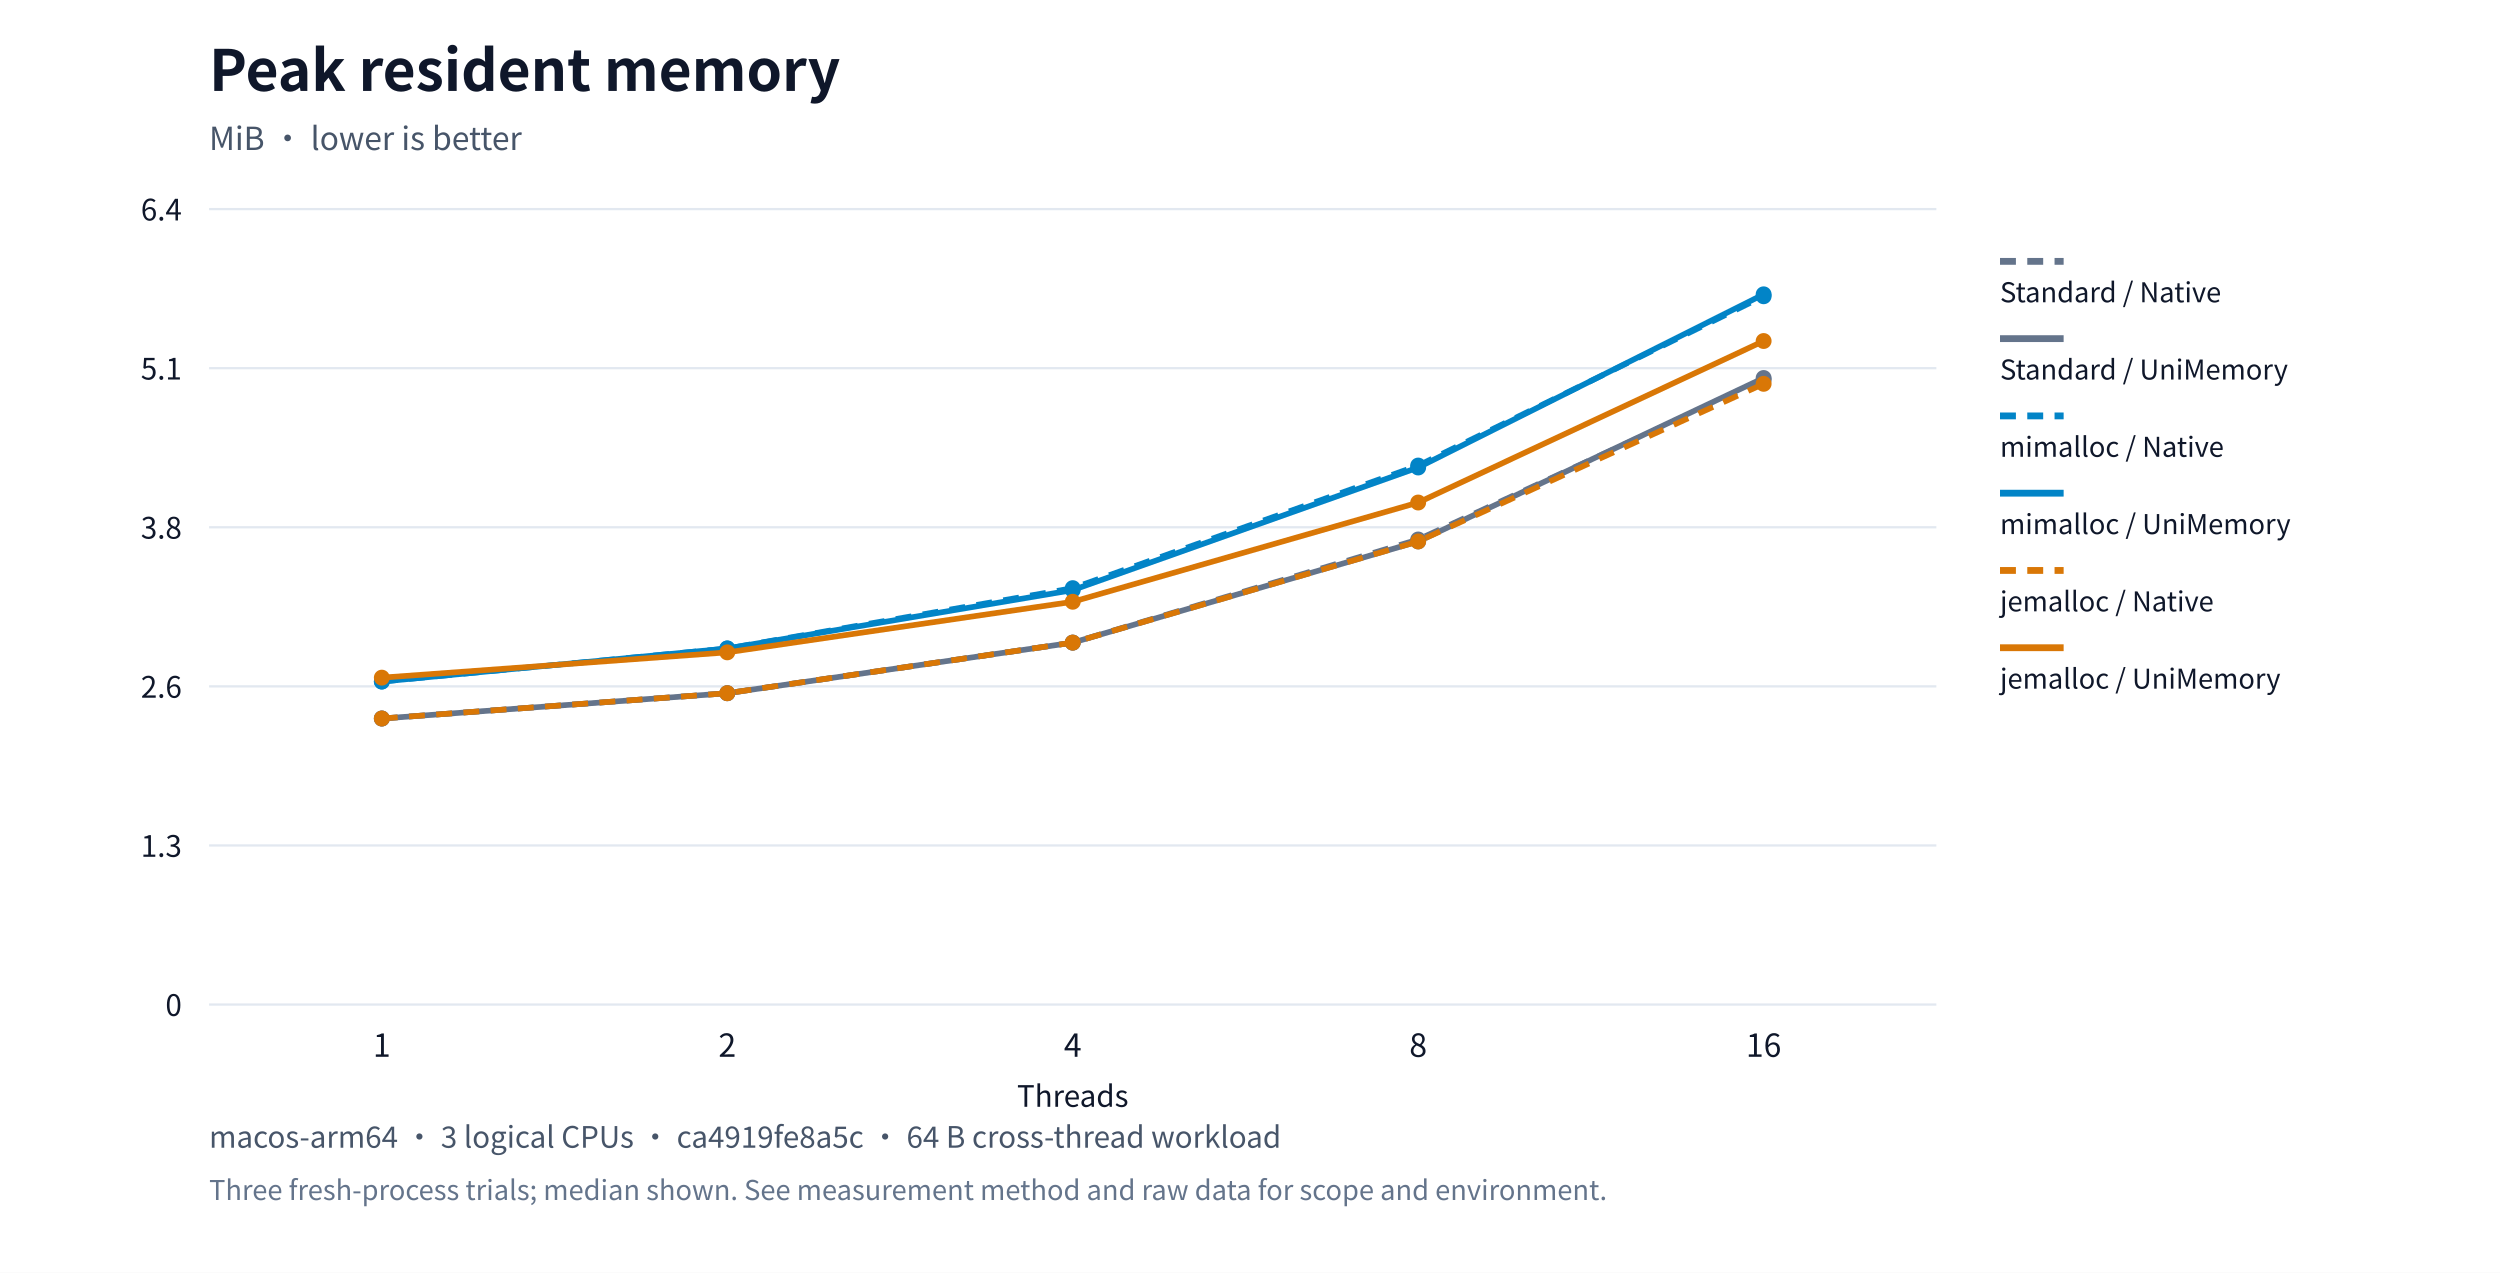
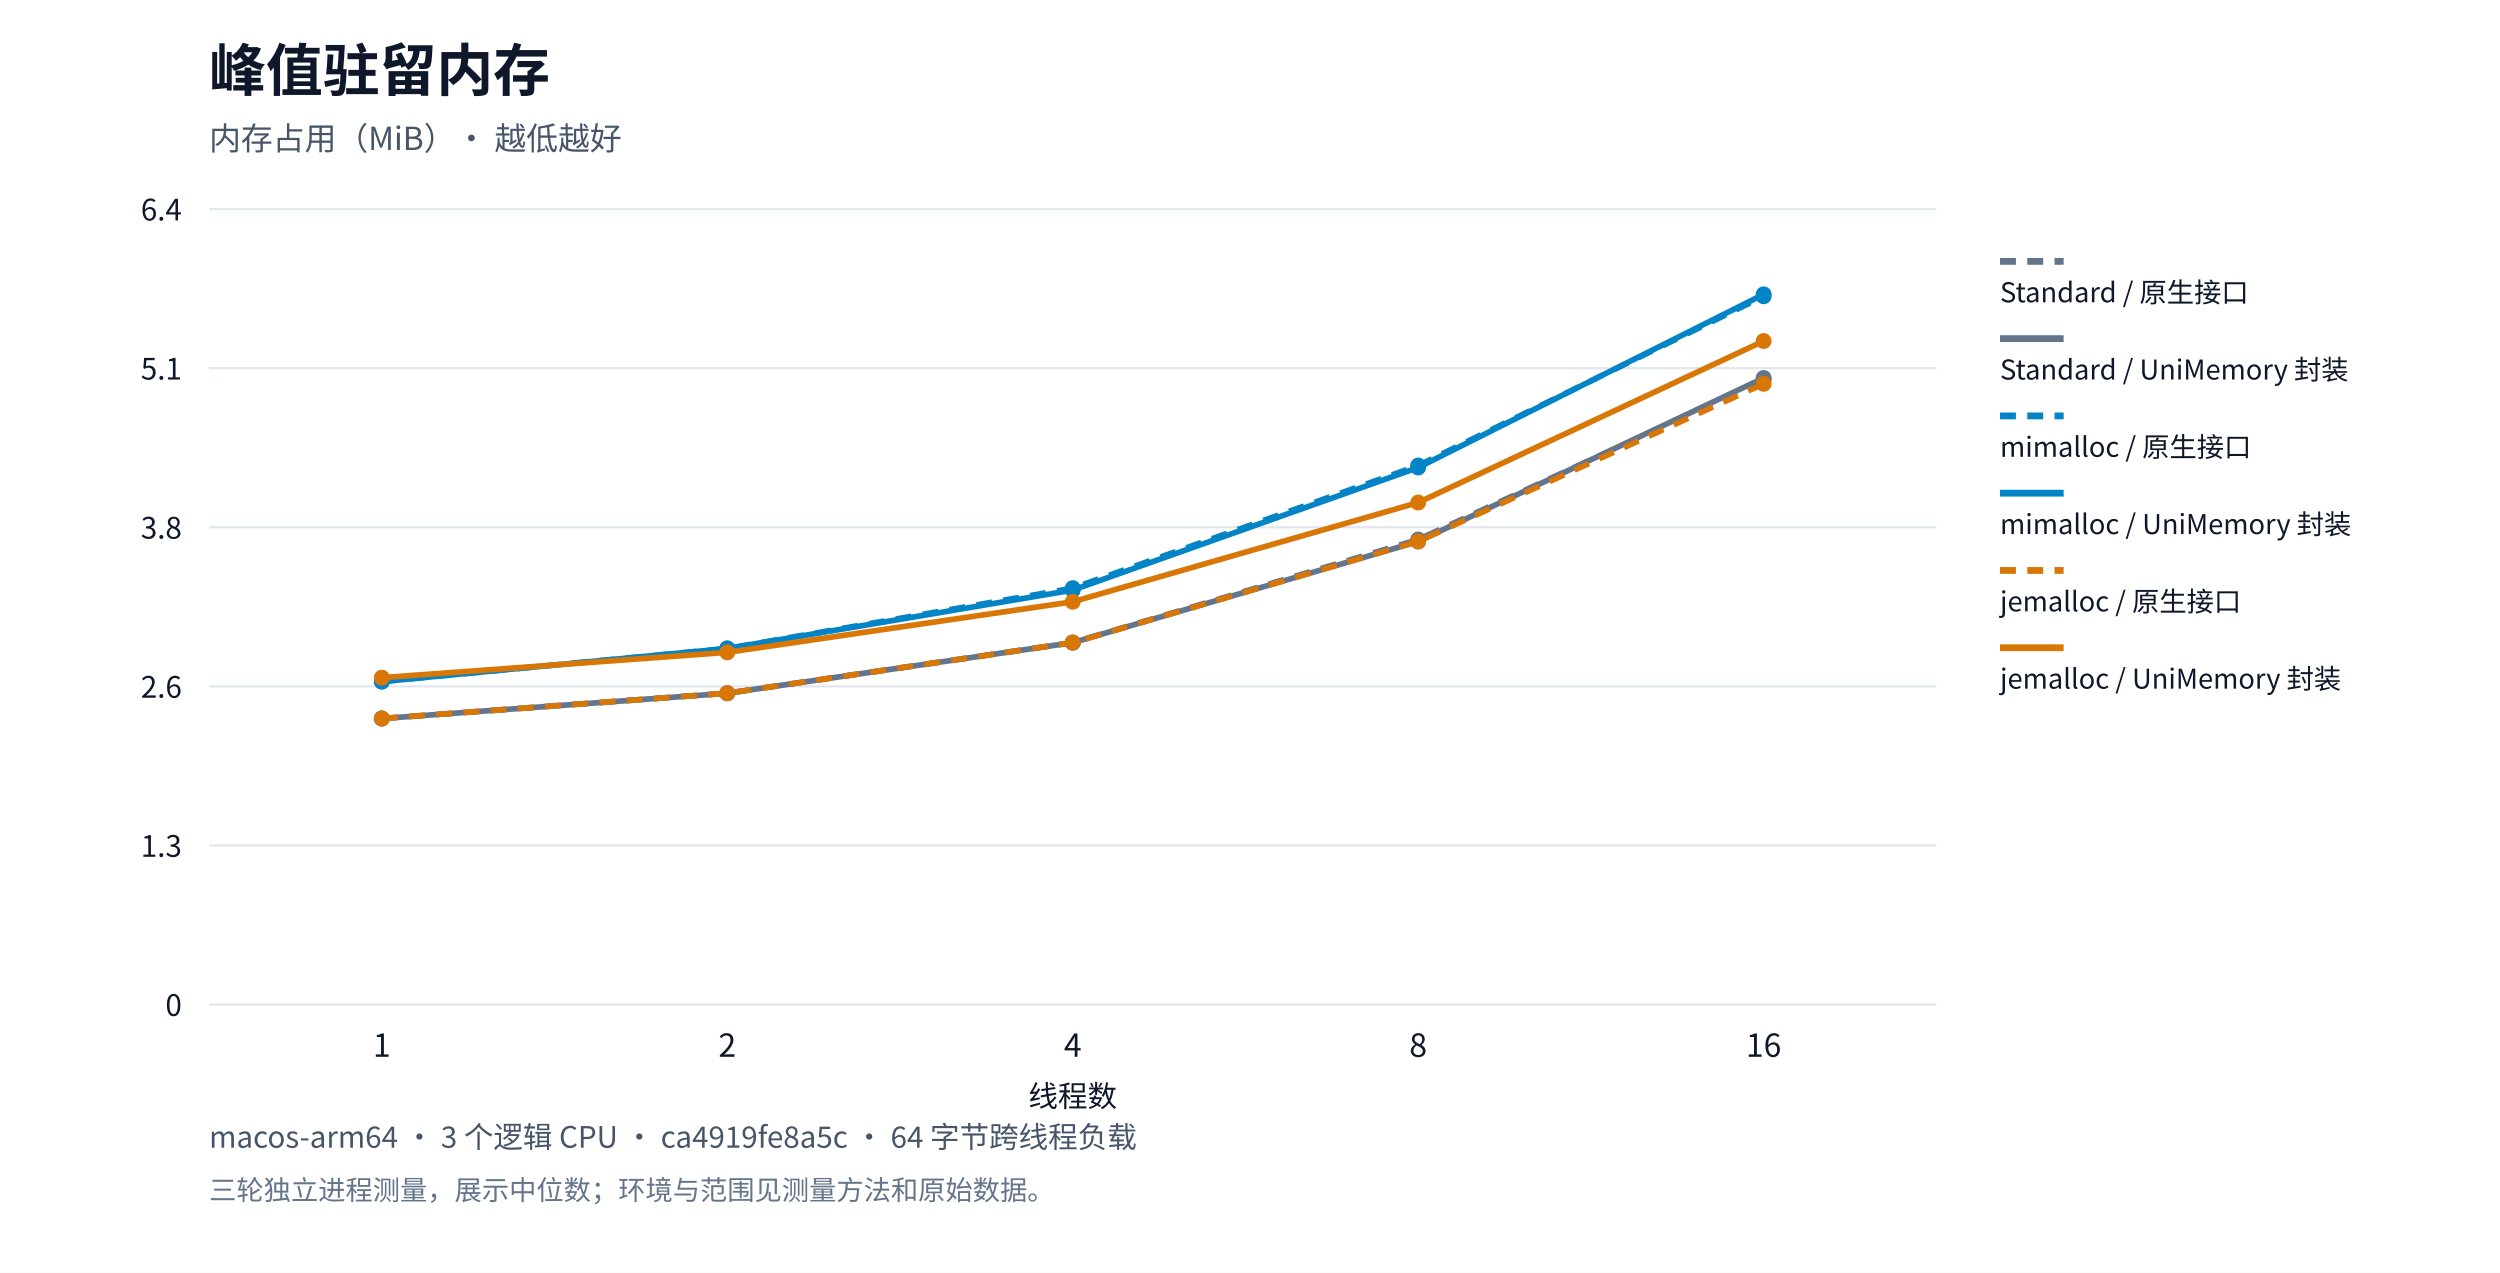
- <svg xmlns="http://www.w3.org/2000/svg" xml:lang="en" viewBox="0 0 1100 560" role="img">
+ <svg xmlns="http://www.w3.org/2000/svg" xml:lang="zh-CN" viewBox="0 0 1100 560" role="img">
  <rect width="1100" height="560" fill="#ffffff" />
  <g font-family="system-ui,Segoe UI,Microsoft YaHei,PingFang SC,Noto Sans CJK SC,sans-serif" fill="#0f172a">
-     <text x="92" y="40" font-size="25" font-weight="650">Peak resident memory</text>
-     <text x="92" y="66" font-size="14" fill="#475569">MiB · lower is better</text>
+     <text x="92" y="40" font-size="25" font-weight="650">峰值驻留内存</text>
+     <text x="92" y="66" font-size="14" fill="#475569">内存占用（MiB）· 越低越好</text>
    <path d="M92,442.0h760" stroke="#e2e8f0" />
    <text x="80" y="447.0" text-anchor="end" font-size="13">0</text>
    <path d="M92,372.0h760" stroke="#e2e8f0" />
    <text x="80" y="377.0" text-anchor="end" font-size="13">1.3</text>
    <path d="M92,302.0h760" stroke="#e2e8f0" />
    <text x="80" y="307.0" text-anchor="end" font-size="13">2.6</text>
    <path d="M92,232.0h760" stroke="#e2e8f0" />
    <text x="80" y="237.0" text-anchor="end" font-size="13">3.8</text>
    <path d="M92,162.0h760" stroke="#e2e8f0" />
    <text x="80" y="167.0" text-anchor="end" font-size="13">5.1</text>
    <path d="M92,92.0h760" stroke="#e2e8f0" />
    <text x="80" y="97.0" text-anchor="end" font-size="13">6.4</text>
    <text x="168.0" y="465" text-anchor="middle" font-size="14">1</text>
    <text x="320.0" y="465" text-anchor="middle" font-size="14">2</text>
    <text x="472.0" y="465" text-anchor="middle" font-size="14">4</text>
    <text x="624.0" y="465" text-anchor="middle" font-size="14">8</text>
    <text x="776.0" y="465" text-anchor="middle" font-size="14">16</text>
    <circle cx="168.0" cy="316.144" r="3.5" fill="#64748b" />
    <circle cx="320.0" cy="305.014" r="3.5" fill="#64748b" />
    <circle cx="472.0" cy="282.753" r="3.5" fill="#64748b" />
    <circle cx="624.0" cy="237.377" r="3.5" fill="#64748b" />
    <circle cx="776.0" cy="167.171" r="3.5" fill="#64748b" />
    <polyline points="168.0,316.144 320.0,305.014 472.0,282.753 624.0,237.377 776.0,167.171" fill="none" stroke="#64748b" stroke-width="2.5" stroke-dasharray="7 5" />
    <path d="M880,115h28" stroke="#64748b" stroke-width="3" stroke-dasharray="7 5" />
-     <text x="880" y="133" font-size="12">Standard / Native</text>
+     <text x="880" y="133" font-size="12">Standard / 原生接口</text>
    <circle cx="168.0" cy="316.144" r="3.5" fill="#64748b" />
    <circle cx="320.0" cy="305.014" r="3.5" fill="#64748b" />
    <circle cx="472.0" cy="282.753" r="3.5" fill="#64748b" />
    <circle cx="624.0" cy="238.233" r="3.5" fill="#64748b" />
    <circle cx="776.0" cy="166.315" r="3.5" fill="#64748b" />
    <polyline points="168.0,316.144 320.0,305.014 472.0,282.753 624.0,238.233 776.0,166.315" fill="none" stroke="#64748b" stroke-width="2.5" />
    <path d="M880,149h28" stroke="#64748b" stroke-width="3" />
-     <text x="880" y="167" font-size="12">Standard / UniMemory</text>
+     <text x="880" y="167" font-size="12">Standard / UniMemory 封装</text>
    <circle cx="168.0" cy="299.877" r="3.5" fill="#0284c7" />
    <circle cx="320.0" cy="285.322" r="3.5" fill="#0284c7" />
    <circle cx="472.0" cy="258.781" r="3.5" fill="#0284c7" />
    <circle cx="624.0" cy="204.842" r="3.5" fill="#0284c7" />
    <circle cx="776.0" cy="130.356" r="3.5" fill="#0284c7" />
    <polyline points="168.0,299.877 320.0,285.322 472.0,258.781 624.0,204.842 776.0,130.356" fill="none" stroke="#0284c7" stroke-width="2.5" stroke-dasharray="7 5" />
    <path d="M880,183h28" stroke="#0284c7" stroke-width="3" stroke-dasharray="7 5" />
-     <text x="880" y="201" font-size="12">mimalloc / Native</text>
+     <text x="880" y="201" font-size="12">mimalloc / 原生接口</text>
    <circle cx="168.0" cy="299.877" r="3.5" fill="#0284c7" />
    <circle cx="320.0" cy="285.322" r="3.5" fill="#0284c7" />
    <circle cx="472.0" cy="259.637" r="3.5" fill="#0284c7" />
    <circle cx="624.0" cy="205.699" r="3.5" fill="#0284c7" />
    <circle cx="776.0" cy="129.5" r="3.5" fill="#0284c7" />
    <polyline points="168.0,299.877 320.0,285.322 472.0,259.637 624.0,205.699 776.0,129.5" fill="none" stroke="#0284c7" stroke-width="2.5" />
    <path d="M880,217h28" stroke="#0284c7" stroke-width="3" />
-     <text x="880" y="235" font-size="12">mimalloc / UniMemory</text>
+     <text x="880" y="235" font-size="12">mimalloc / UniMemory 封装</text>
    <circle cx="168.0" cy="316.144" r="3.5" fill="#d97706" />
    <circle cx="320.0" cy="305.014" r="3.5" fill="#d97706" />
    <circle cx="472.0" cy="282.753" r="3.5" fill="#d97706" />
    <circle cx="624.0" cy="238.233" r="3.5" fill="#d97706" />
    <circle cx="776.0" cy="168.884" r="3.5" fill="#d97706" />
    <polyline points="168.0,316.144 320.0,305.014 472.0,282.753 624.0,238.233 776.0,168.884" fill="none" stroke="#d97706" stroke-width="2.5" stroke-dasharray="7 5" />
    <path d="M880,251h28" stroke="#d97706" stroke-width="3" stroke-dasharray="7 5" />
-     <text x="880" y="269" font-size="12">jemalloc / Native</text>
+     <text x="880" y="269" font-size="12">jemalloc / 原生接口</text>
    <circle cx="168.0" cy="298.164" r="3.5" fill="#d97706" />
    <circle cx="320.0" cy="287.034" r="3.5" fill="#d97706" />
    <circle cx="472.0" cy="264.774" r="3.5" fill="#d97706" />
    <circle cx="624.0" cy="221.11" r="3.5" fill="#d97706" />
    <circle cx="776.0" cy="150.048" r="3.5" fill="#d97706" />
    <polyline points="168.0,298.164 320.0,287.034 472.0,264.774 624.0,221.11 776.0,150.048" fill="none" stroke="#d97706" stroke-width="2.5" />
    <path d="M880,285h28" stroke="#d97706" stroke-width="3" />
-     <text x="880" y="303" font-size="12">jemalloc / UniMemory</text>
-     <text x="472" y="487" text-anchor="middle" font-size="13">Threads</text>
-     <text x="92" y="505" font-size="13" fill="#475569">macos-arm64 · 3 logical CPUs · ca4919fe8a5c · 64 B cross-thread workload</text>
-     <text x="92" y="528" font-size="12" fill="#64748b">Three fresh-process trials; median shown. See measurement method and raw data for scope and environment.</text>
+     <text x="880" y="303" font-size="12">jemalloc / UniMemory 封装</text>
+     <text x="472" y="487" text-anchor="middle" font-size="13">线程数</text>
+     <text x="92" y="505" font-size="13" fill="#475569">macos-arm64 · 3 个逻辑 CPU · ca4919fe8a5c · 64 字节跨线程负载</text>
+     <text x="92" y="528" font-size="12" fill="#64748b">三轮独立进程测量，展示中位数；环境与范围见测量方法和原始数据。</text>
  </g>
</svg>
